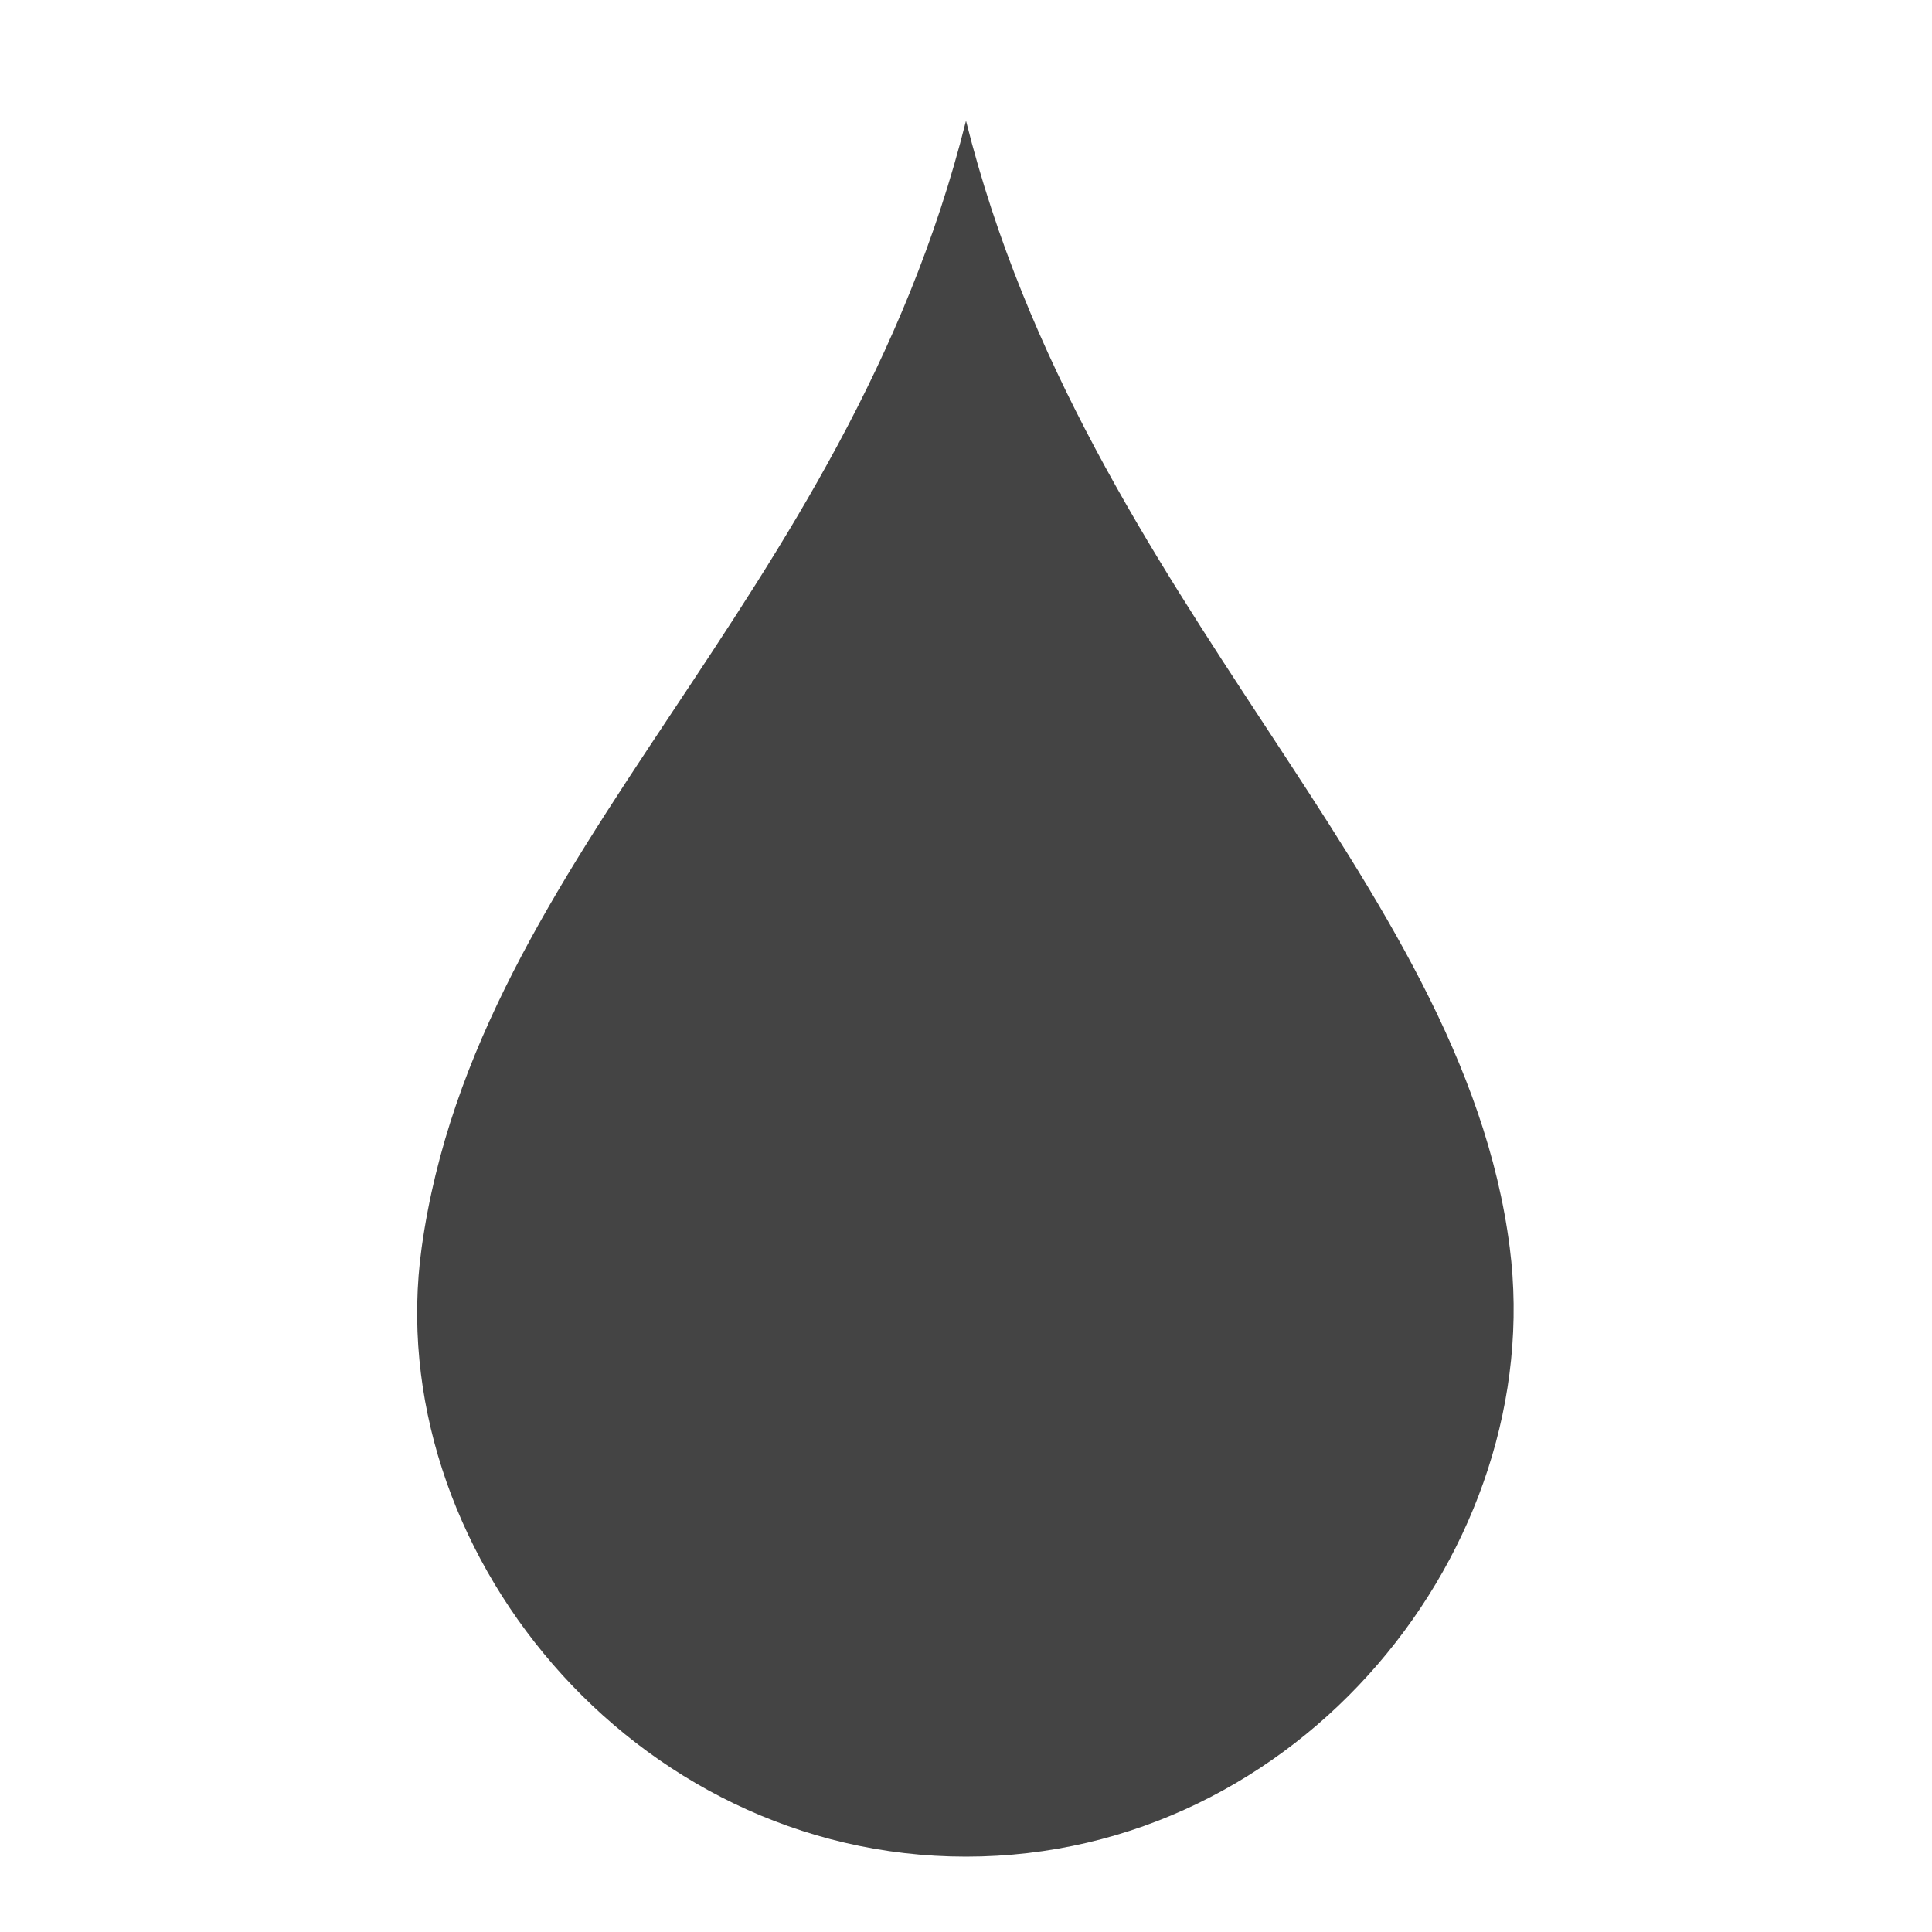
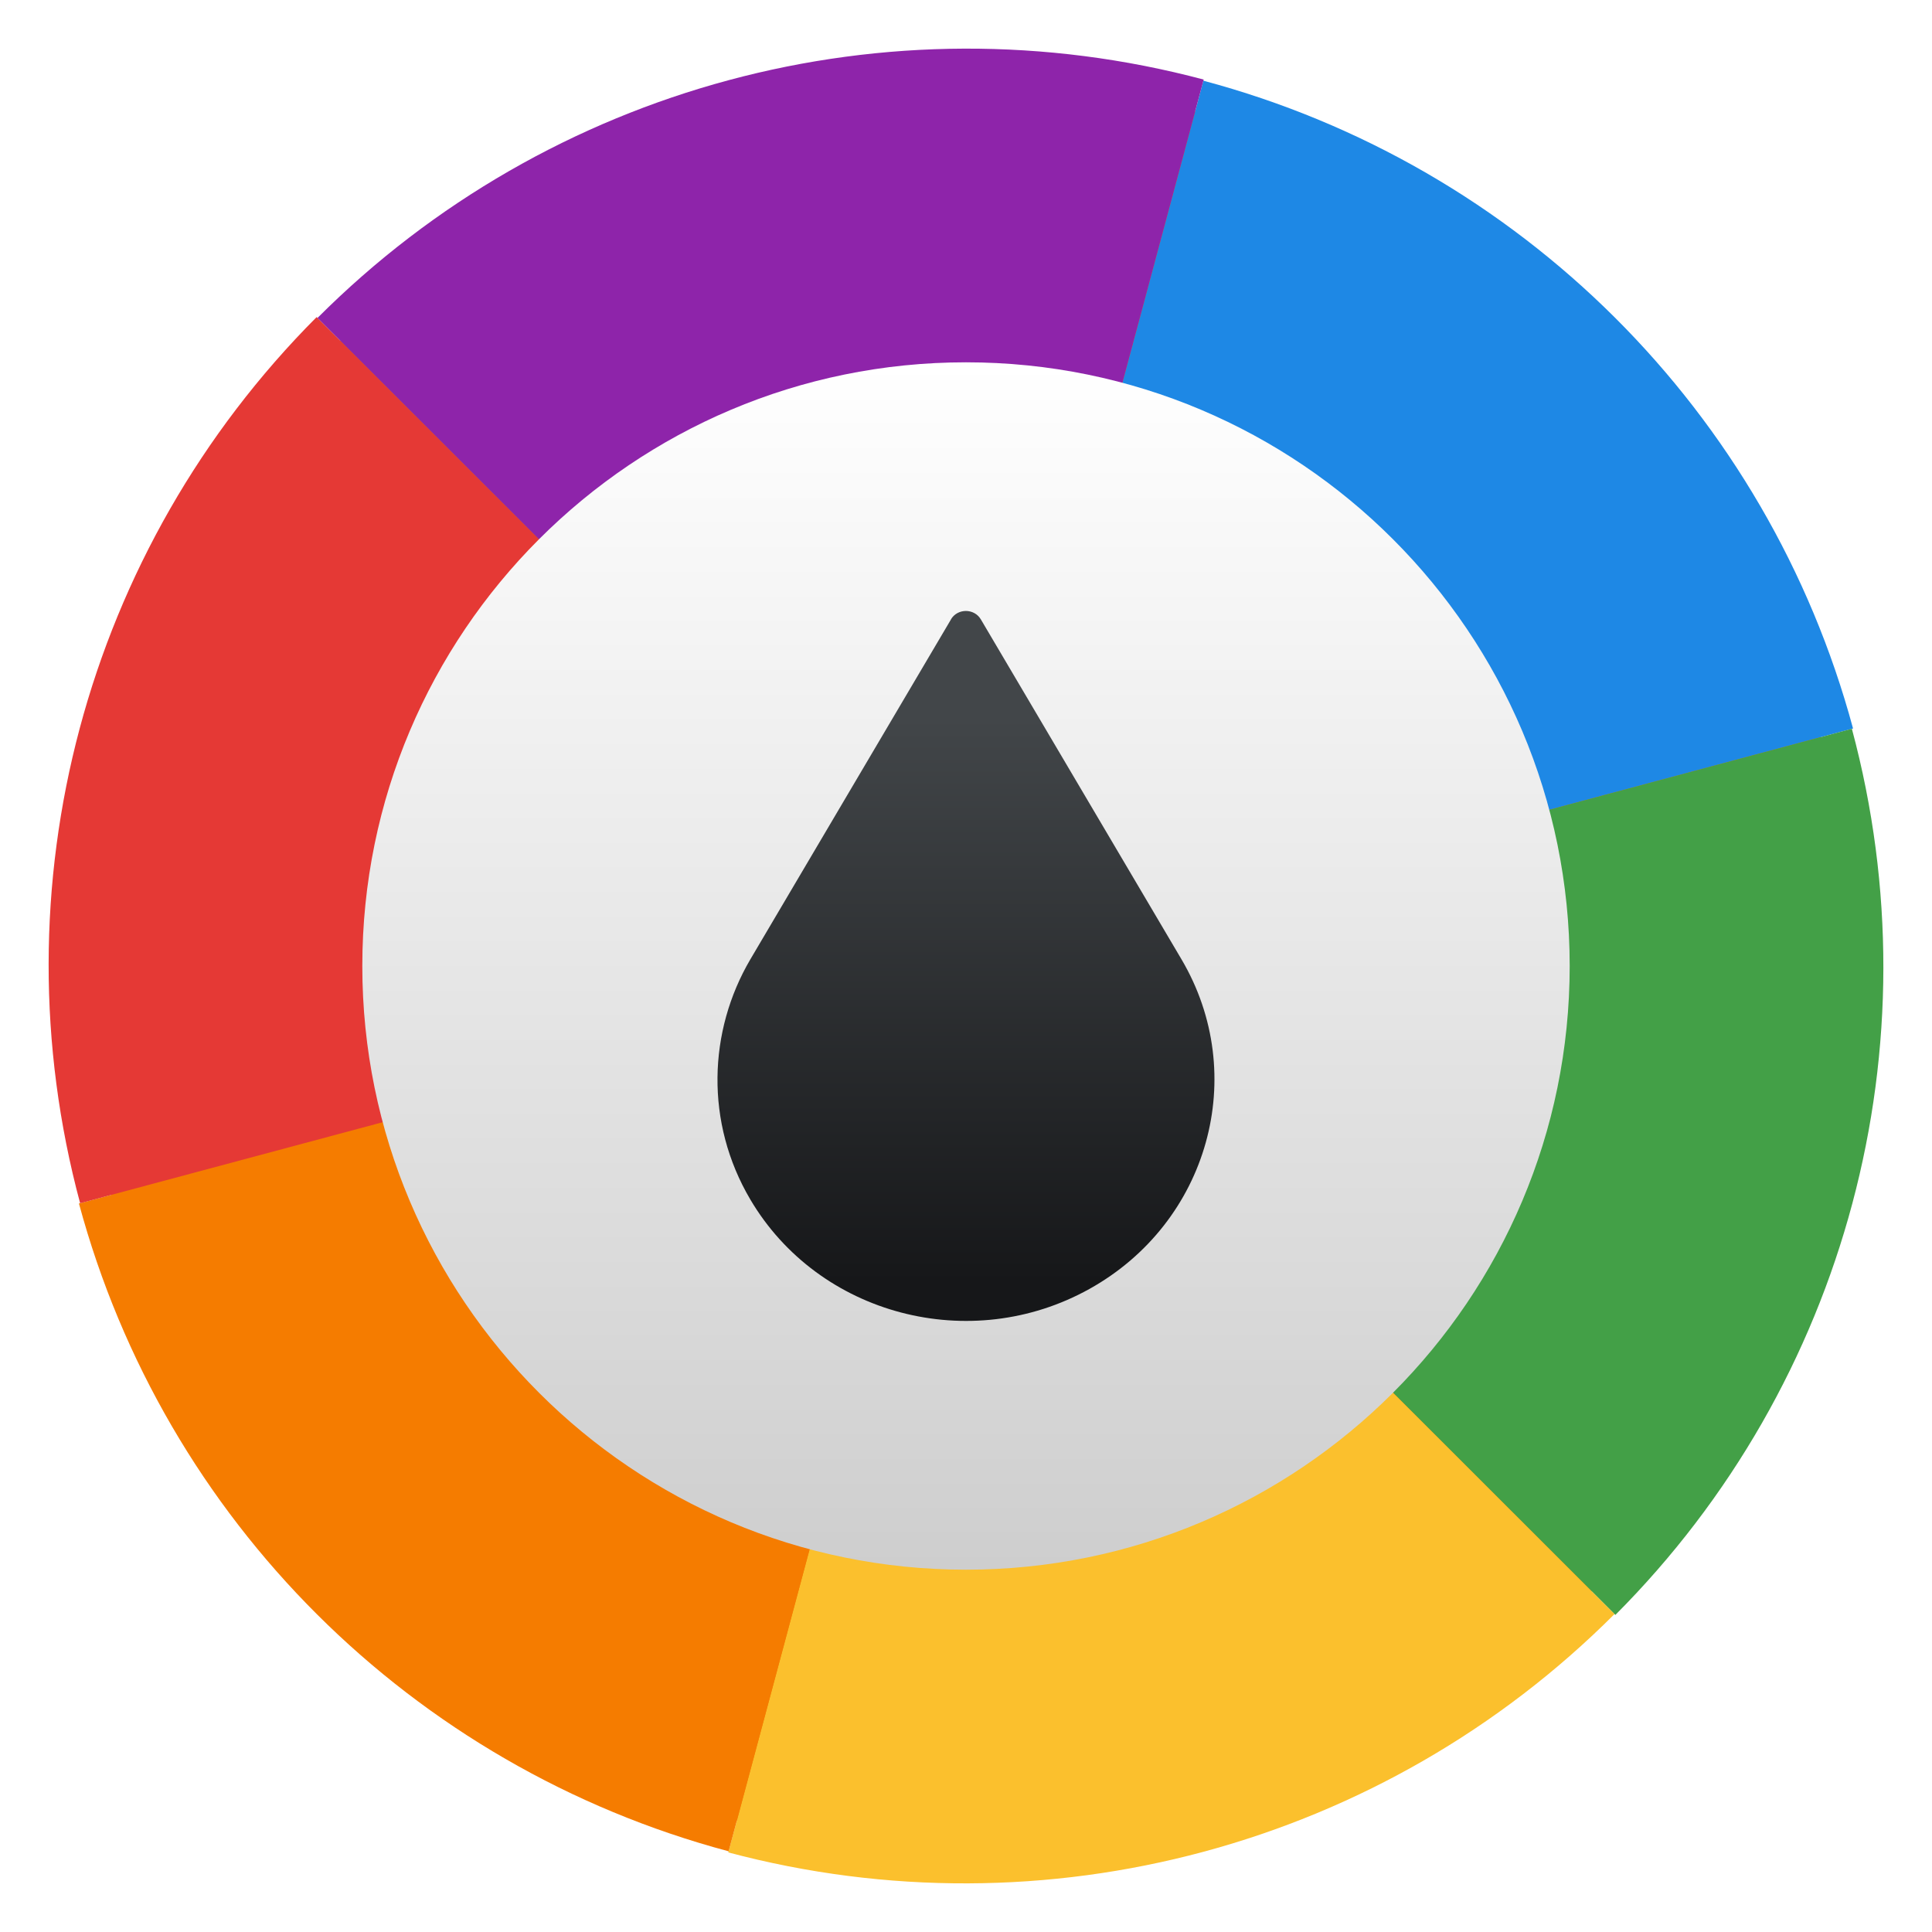
- <svg xmlns="http://www.w3.org/2000/svg" style="fill-rule:evenodd;clip-rule:evenodd;stroke-linejoin:round;stroke-miterlimit:2" width="100%" height="100%" viewBox="0 0 16 16" xml:space="preserve">
-   <defs>
-     <style id="current-color-scheme" type="text/css">
-    .ColorScheme-Text { color:#444444; } .ColorScheme-Highlight { color:#4285f4; } .ColorScheme-NeutralText { color:#ff9800; } .ColorScheme-PositiveText { color:#4caf50; } .ColorScheme-NegativeText { color:#f44336; }
-   </style>
+ <svg xmlns="http://www.w3.org/2000/svg" xmlns:xlink="http://www.w3.org/1999/xlink" width="32" height="32" version="1" id="svg24">
+   <defs id="defs28">
+     <linearGradient id="linearGradient1">
+       <stop style="stop-color:#cecece;stop-opacity:1;" offset="0" id="stop1" />
+       <stop style="stop-color:#ffffff;stop-opacity:1;" offset="1" id="stop2" />
+     </linearGradient>
+     <linearGradient xlink:href="#linearGradient1" id="linearGradient2" x1="16" y1="27.445" x2="16" y2="4.555" gradientUnits="userSpaceOnUse" gradientTransform="matrix(0.8736866,0,0,0.8736866,2.021014,2.021014)" />
+     <linearGradient id="linearGradient1100-3-6" x2="0" y1="539.4" y2="529.4" gradientTransform="matrix(0.9608696,0,0,0.933691,-328.538,-482.4016)" gradientUnits="userSpaceOnUse">
+       <stop stop-color="#161719" offset="0" id="stop9" />
+       <stop stop-color="#424649" offset="1" id="stop10" />
+     </linearGradient>
  </defs>
-   <path style="fill:currentColor;" class="ColorScheme-Text" d="M8,1c1,4 4.111,6.262 4.503,9.332c0.317,2.48 -1.733,5.044 -4.503,5.044c-2.77,-0 -4.853,-2.568 -4.508,-5.044c0.458,-3.285 3.508,-5.332 4.508,-9.332Z" />
+   <g id="g871" transform="matrix(0.5426509,0,0,0.5426509,-1.364828,-1.364829)">
+     <circle id="circle2" r="27" cy="32" cx="32" style="fill:#f57c00" />
+     <path id="path6" d="M 32,32 59.075,24.751 A 28.028,28.01 0 0 0 39.245,4.978 Z" style="fill:#1e88e5" />
+     <path id="path8" d="M 32,32 51.82,51.807 a 28.028,28.01 0 0 0 7.219,-27.048 z" style="fill:#43a047" />
+     <path id="path10" d="M 32,32 24.745,59.056 A 28.028,28.01 0 0 0 51.794,51.781 Z" style="fill:#fbc02d" />
+     <path id="path12" d="M 32,32 4.925,39.249 A 28.028,28.01 0 0 0 24.755,59.022 Z" style="fill:#f57c00" />
+     <path id="path14" d="M 32,32 12.18,12.193 A 28.028,28.01 0 0 0 4.961,39.241 Z" style="fill:#e53935" />
+     <path id="path16" d="M 32,32 39.255,4.944 A 28.028,28.01 0 0 0 12.206,12.219 Z" style="fill:#8e24aa" />
+   </g>
+   <circle style="fill:url(#linearGradient2);stroke:none;stroke-width:0.674;stroke-linecap:round;stroke-miterlimit:2;paint-order:stroke markers fill" id="path1" cx="16" cy="16" r="9.999" />
+   <path d="m 15.751,10.26 -3.323,5.63 c -0.699,1.19 -0.752,2.704 0,3.978 1.131,1.916 3.646,2.579 5.618,1.48 1.972,-1.099 2.654,-3.543 1.523,-5.459 l -3.323,-5.63 c -0.11,-0.186 -0.386,-0.186 -0.496,0" style="fill:url(#linearGradient1100-3-6);stroke-width:0.597" id="path11" />
</svg>
